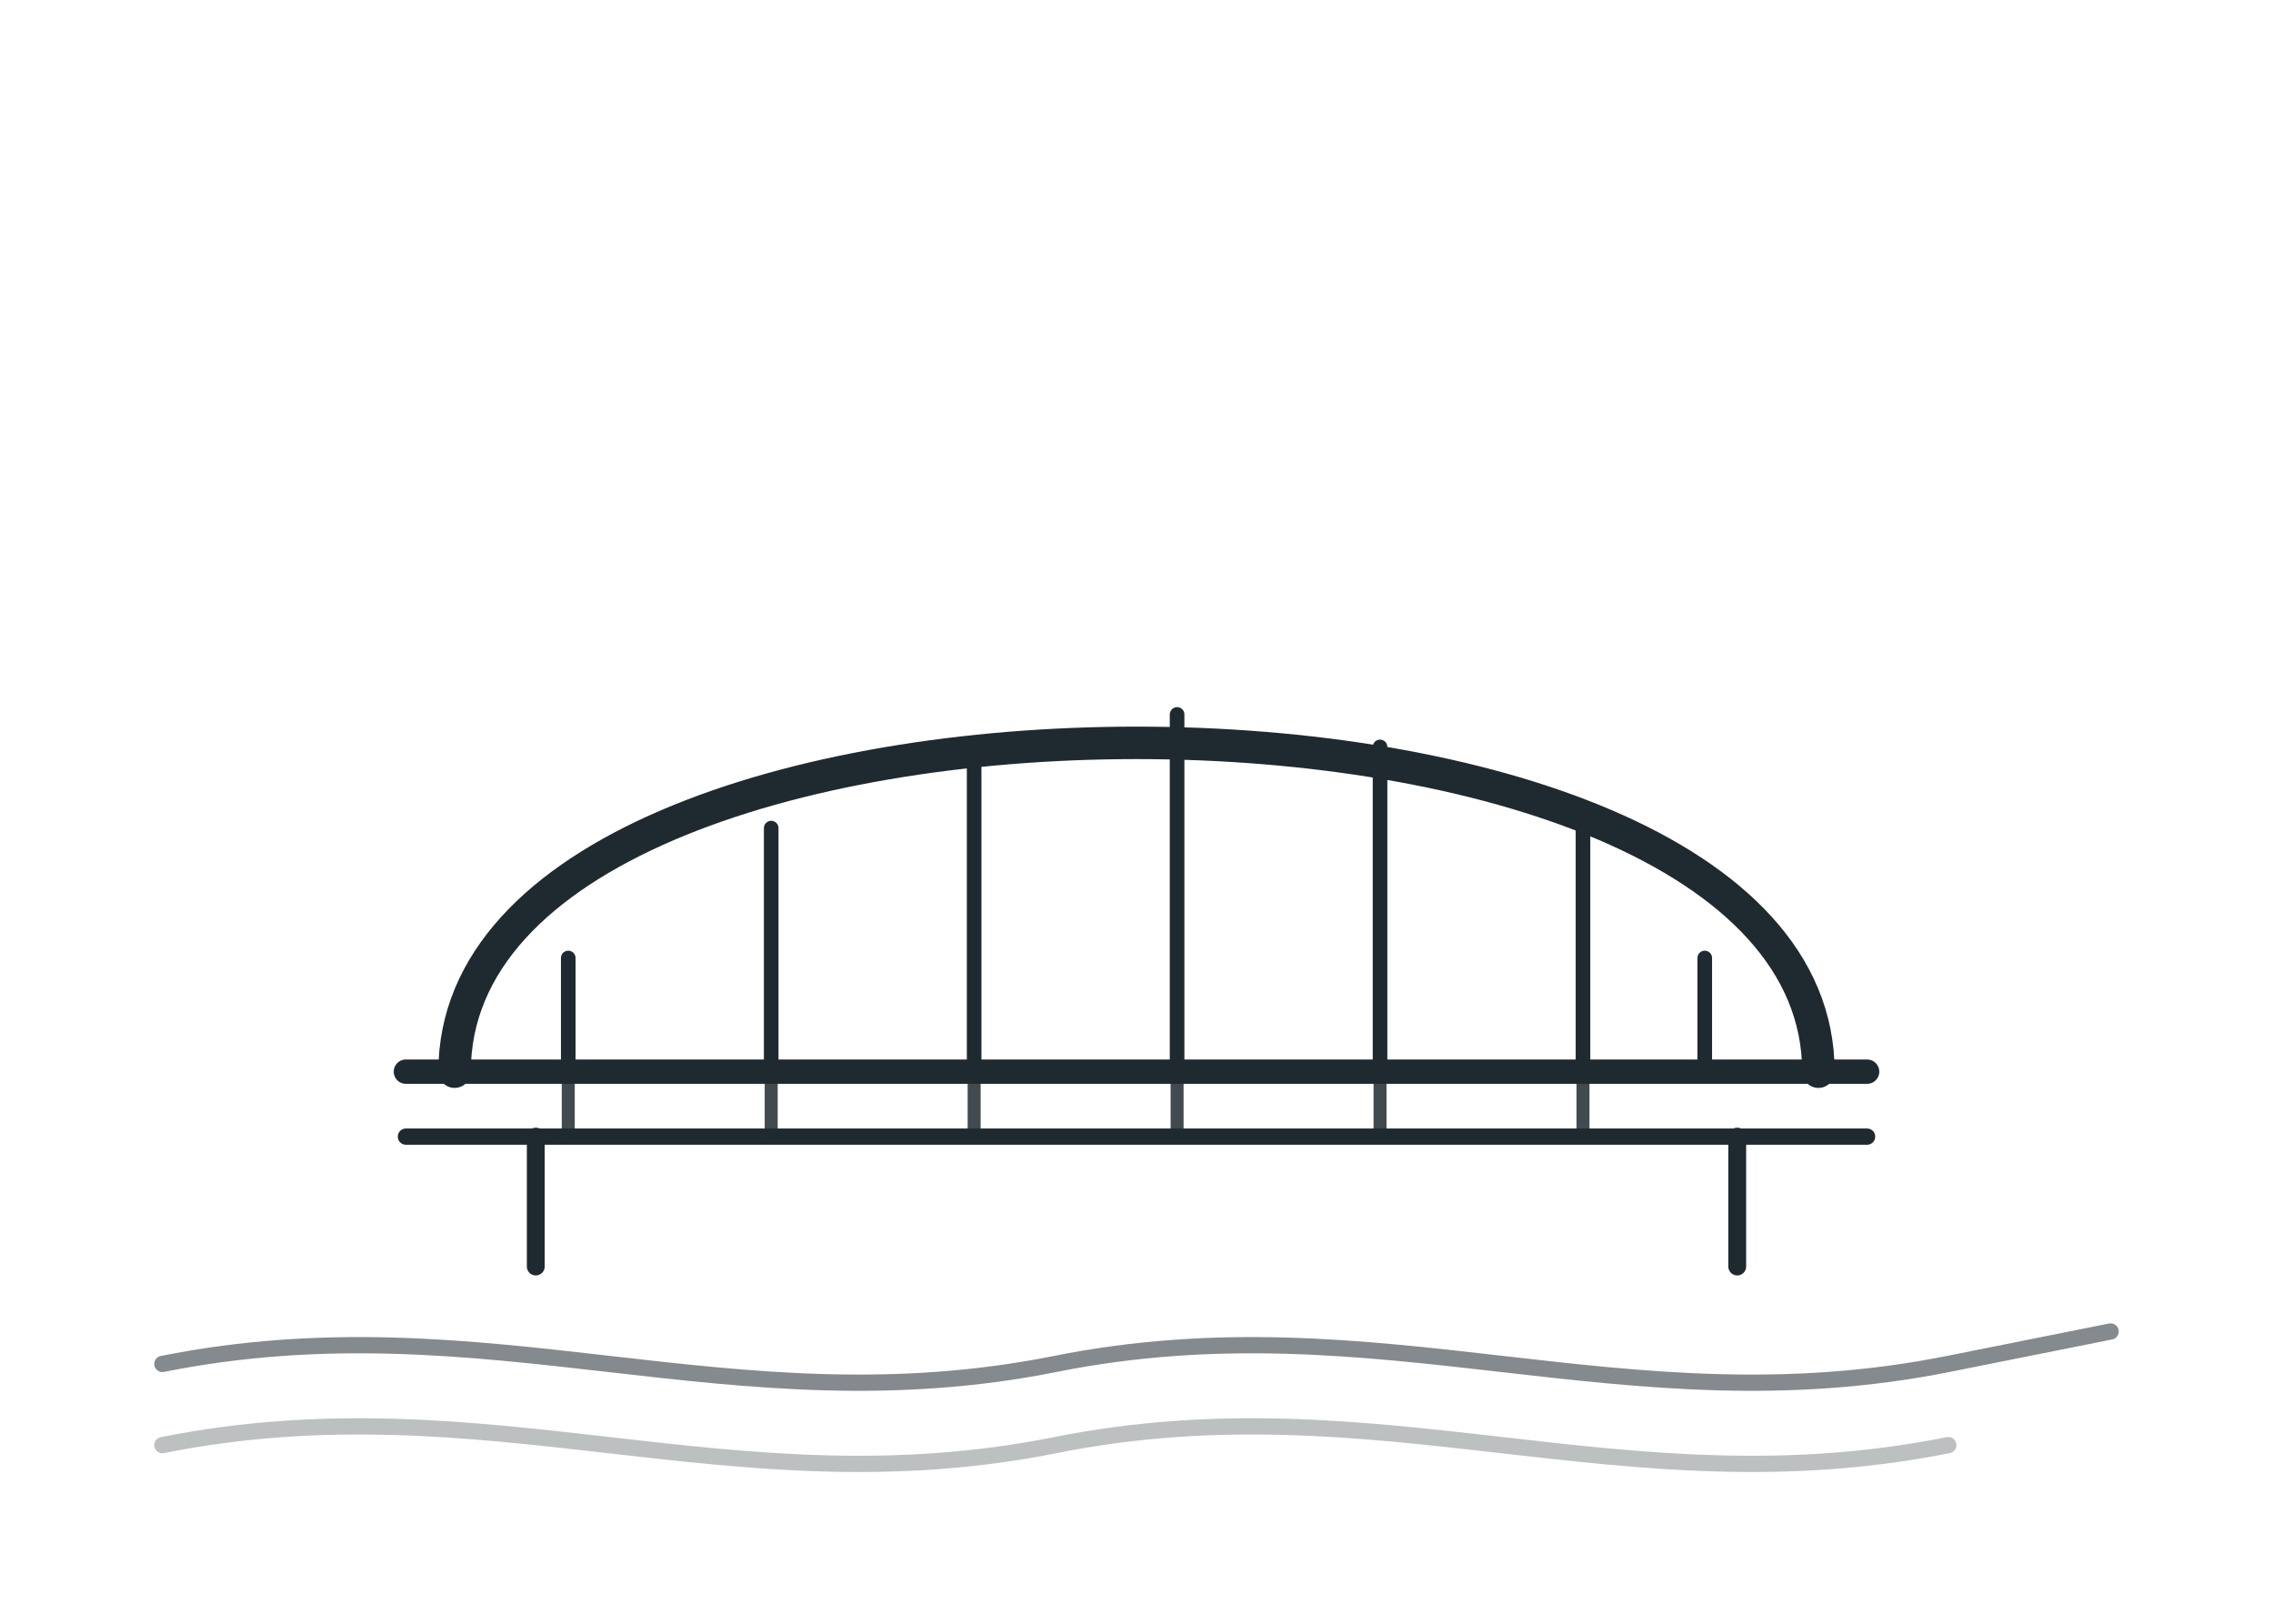
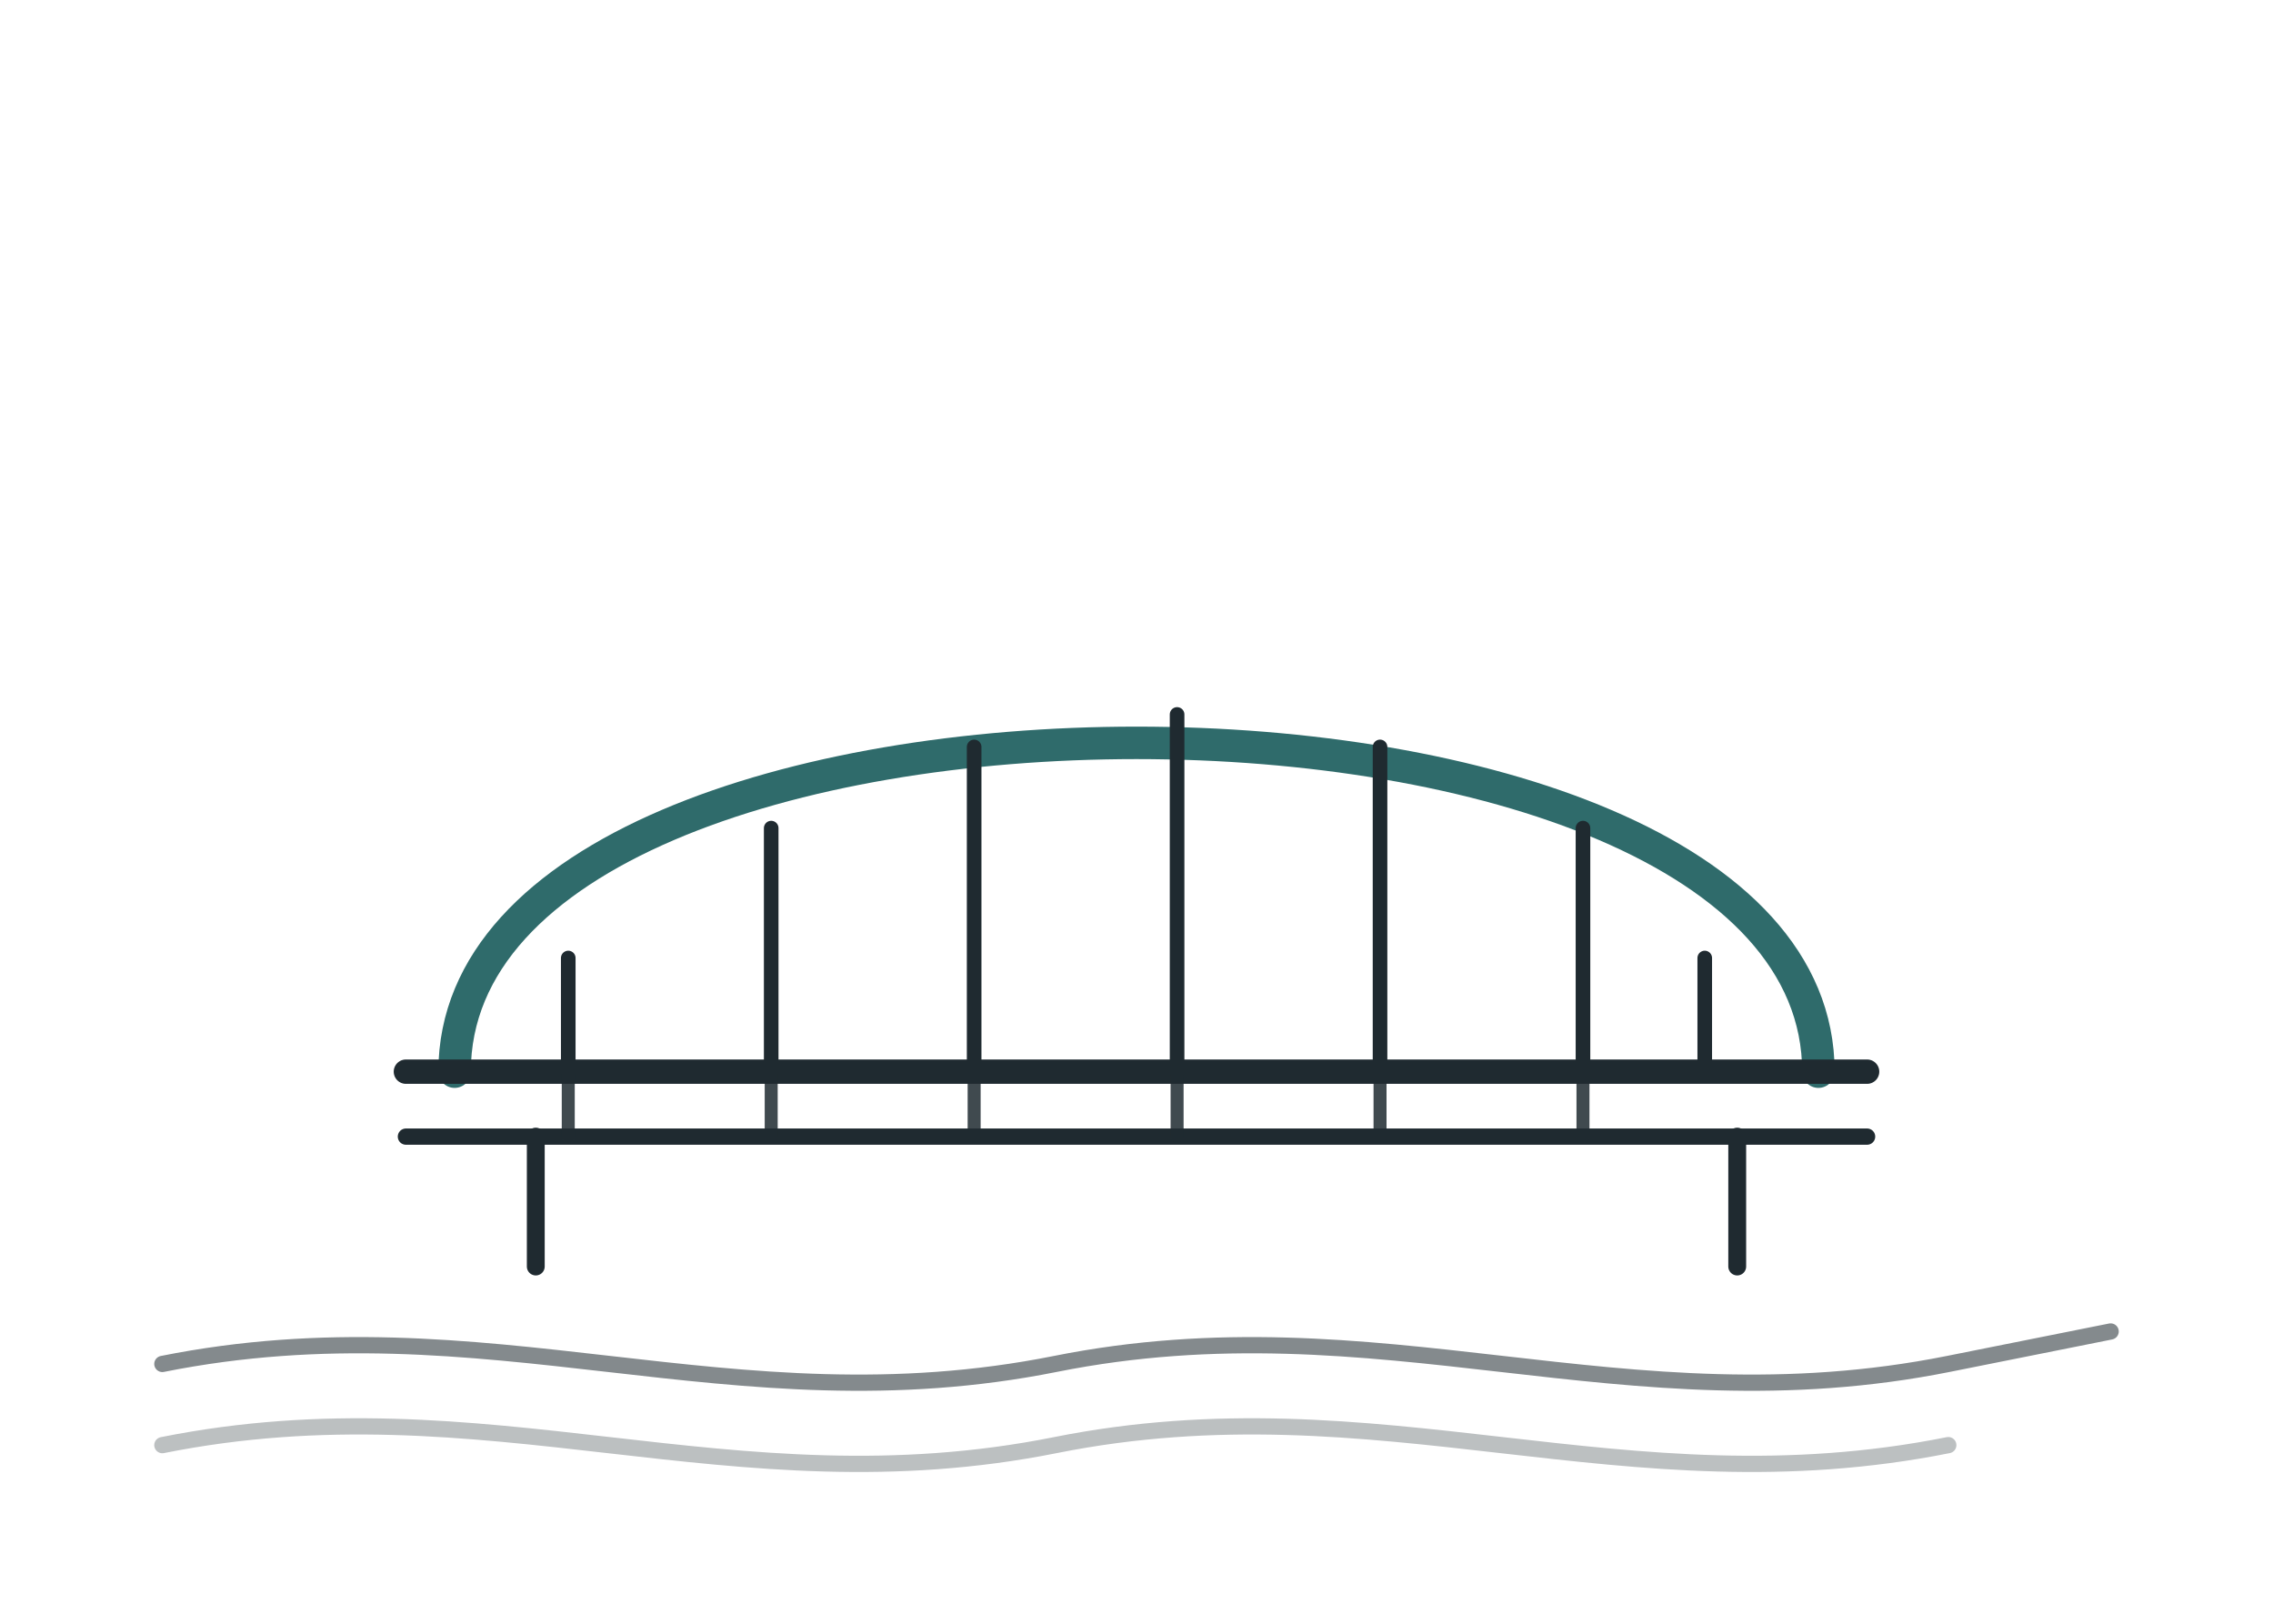
<svg xmlns="http://www.w3.org/2000/svg" viewBox="0 0 280 200" fill="none">
  <g stroke="#1F2A30" stroke-width="2.2" stroke-linecap="round" stroke-linejoin="round">
-     <path d="M56 132 C56 78, 224 78, 224 132" stroke="#1F2A30" stroke-width="4" />
+     <path d="M56 132 C56 78, 224 78, 224 132" stroke="#2F6B6B" stroke-width="4" />
    <line x1="50" y1="132" x2="230" y2="132" stroke-width="3" />
    <line x1="50" y1="140" x2="230" y2="140" stroke-width="2" />
    <g stroke-width="1.6" opacity="0.85">
      <line x1="70" y1="132" x2="70" y2="140" />
      <line x1="95" y1="132" x2="95" y2="140" />
      <line x1="120" y1="132" x2="120" y2="140" />
      <line x1="145" y1="132" x2="145" y2="140" />
      <line x1="170" y1="132" x2="170" y2="140" />
      <line x1="195" y1="132" x2="195" y2="140" />
    </g>
    <g stroke-width="1.8">
      <line x1="70" y1="118" x2="70" y2="132" />
      <line x1="95" y1="102" x2="95" y2="132" />
      <line x1="120" y1="92" x2="120" y2="132" />
      <line x1="145" y1="88" x2="145" y2="132" />
      <line x1="170" y1="92" x2="170" y2="132" />
      <line x1="195" y1="102" x2="195" y2="132" />
      <line x1="210" y1="118" x2="210" y2="132" />
    </g>
    <line x1="66" y1="140" x2="66" y2="156" />
    <line x1="214" y1="140" x2="214" y2="156" />
    <path d="M20 168 C60 160, 90 176, 130 168 C170 160, 200 176, 240 168 C260 164, 260 164, 260 164" stroke="#1F2A30" stroke-width="2" fill="none" opacity="0.55" />
    <path d="M20 178 C60 170, 90 186, 130 178 C170 170, 200 186, 240 178" stroke="#1F2A30" stroke-width="2" fill="none" opacity="0.3" />
  </g>
</svg>
